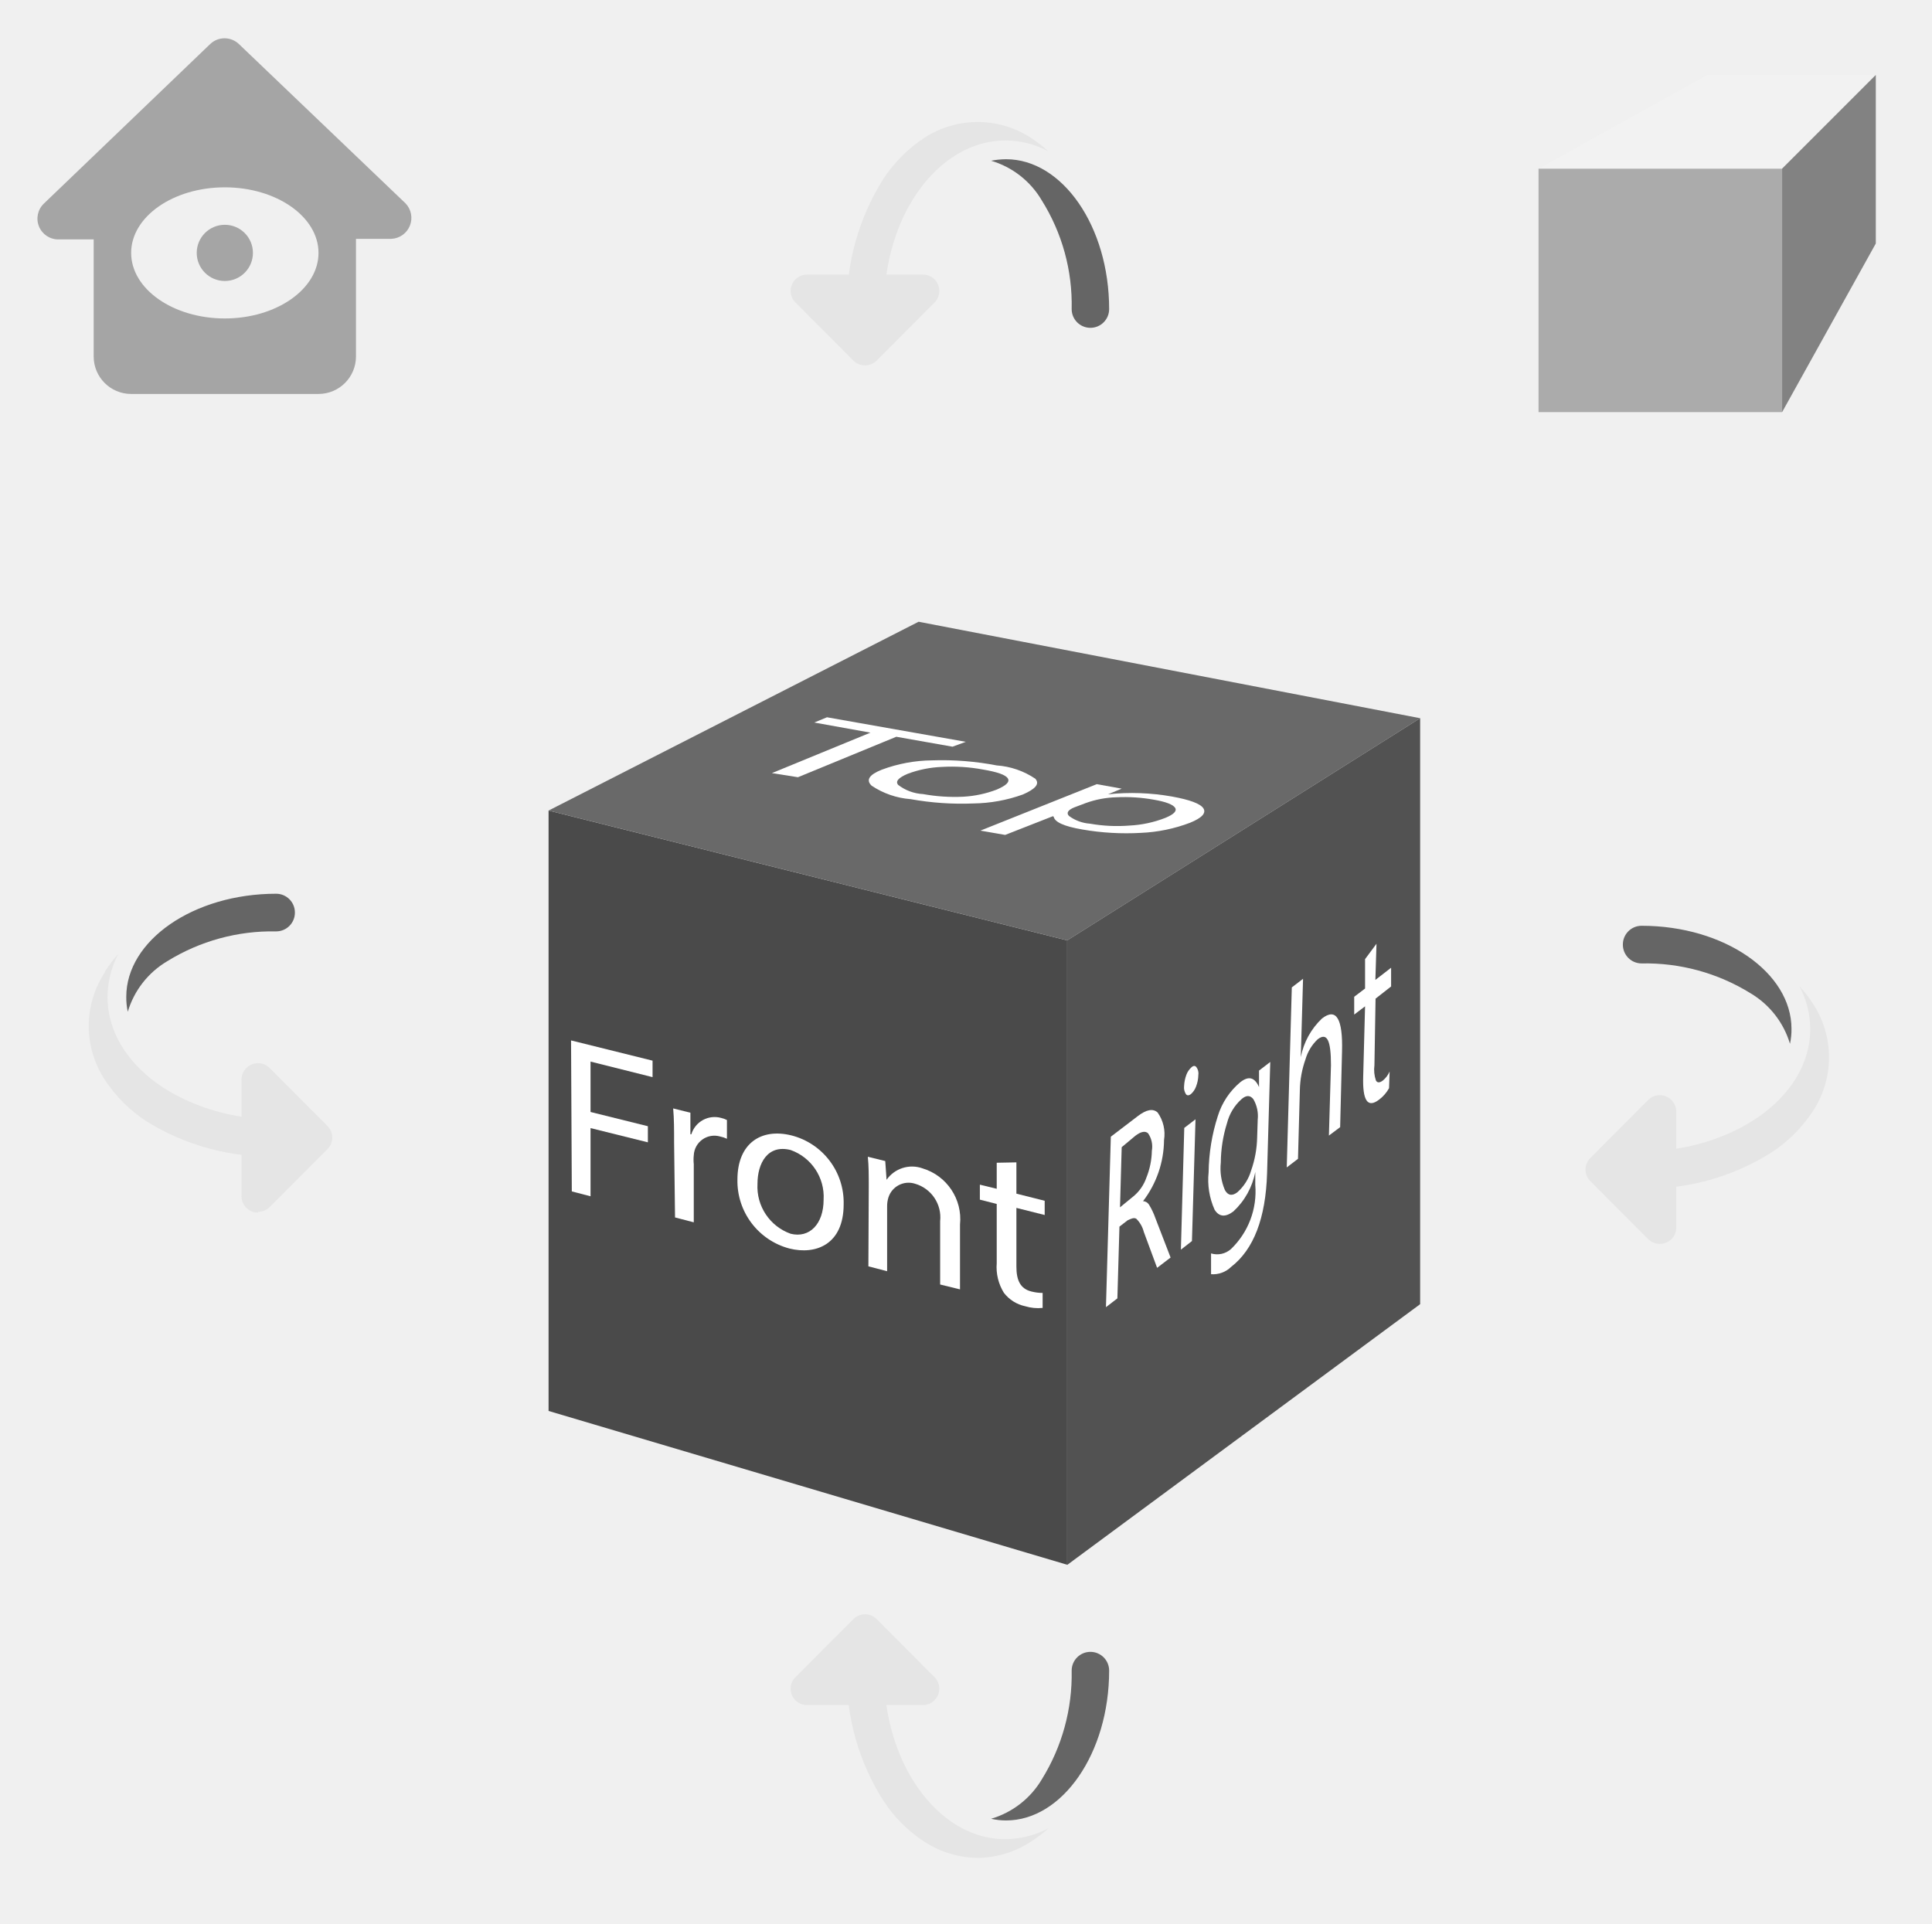
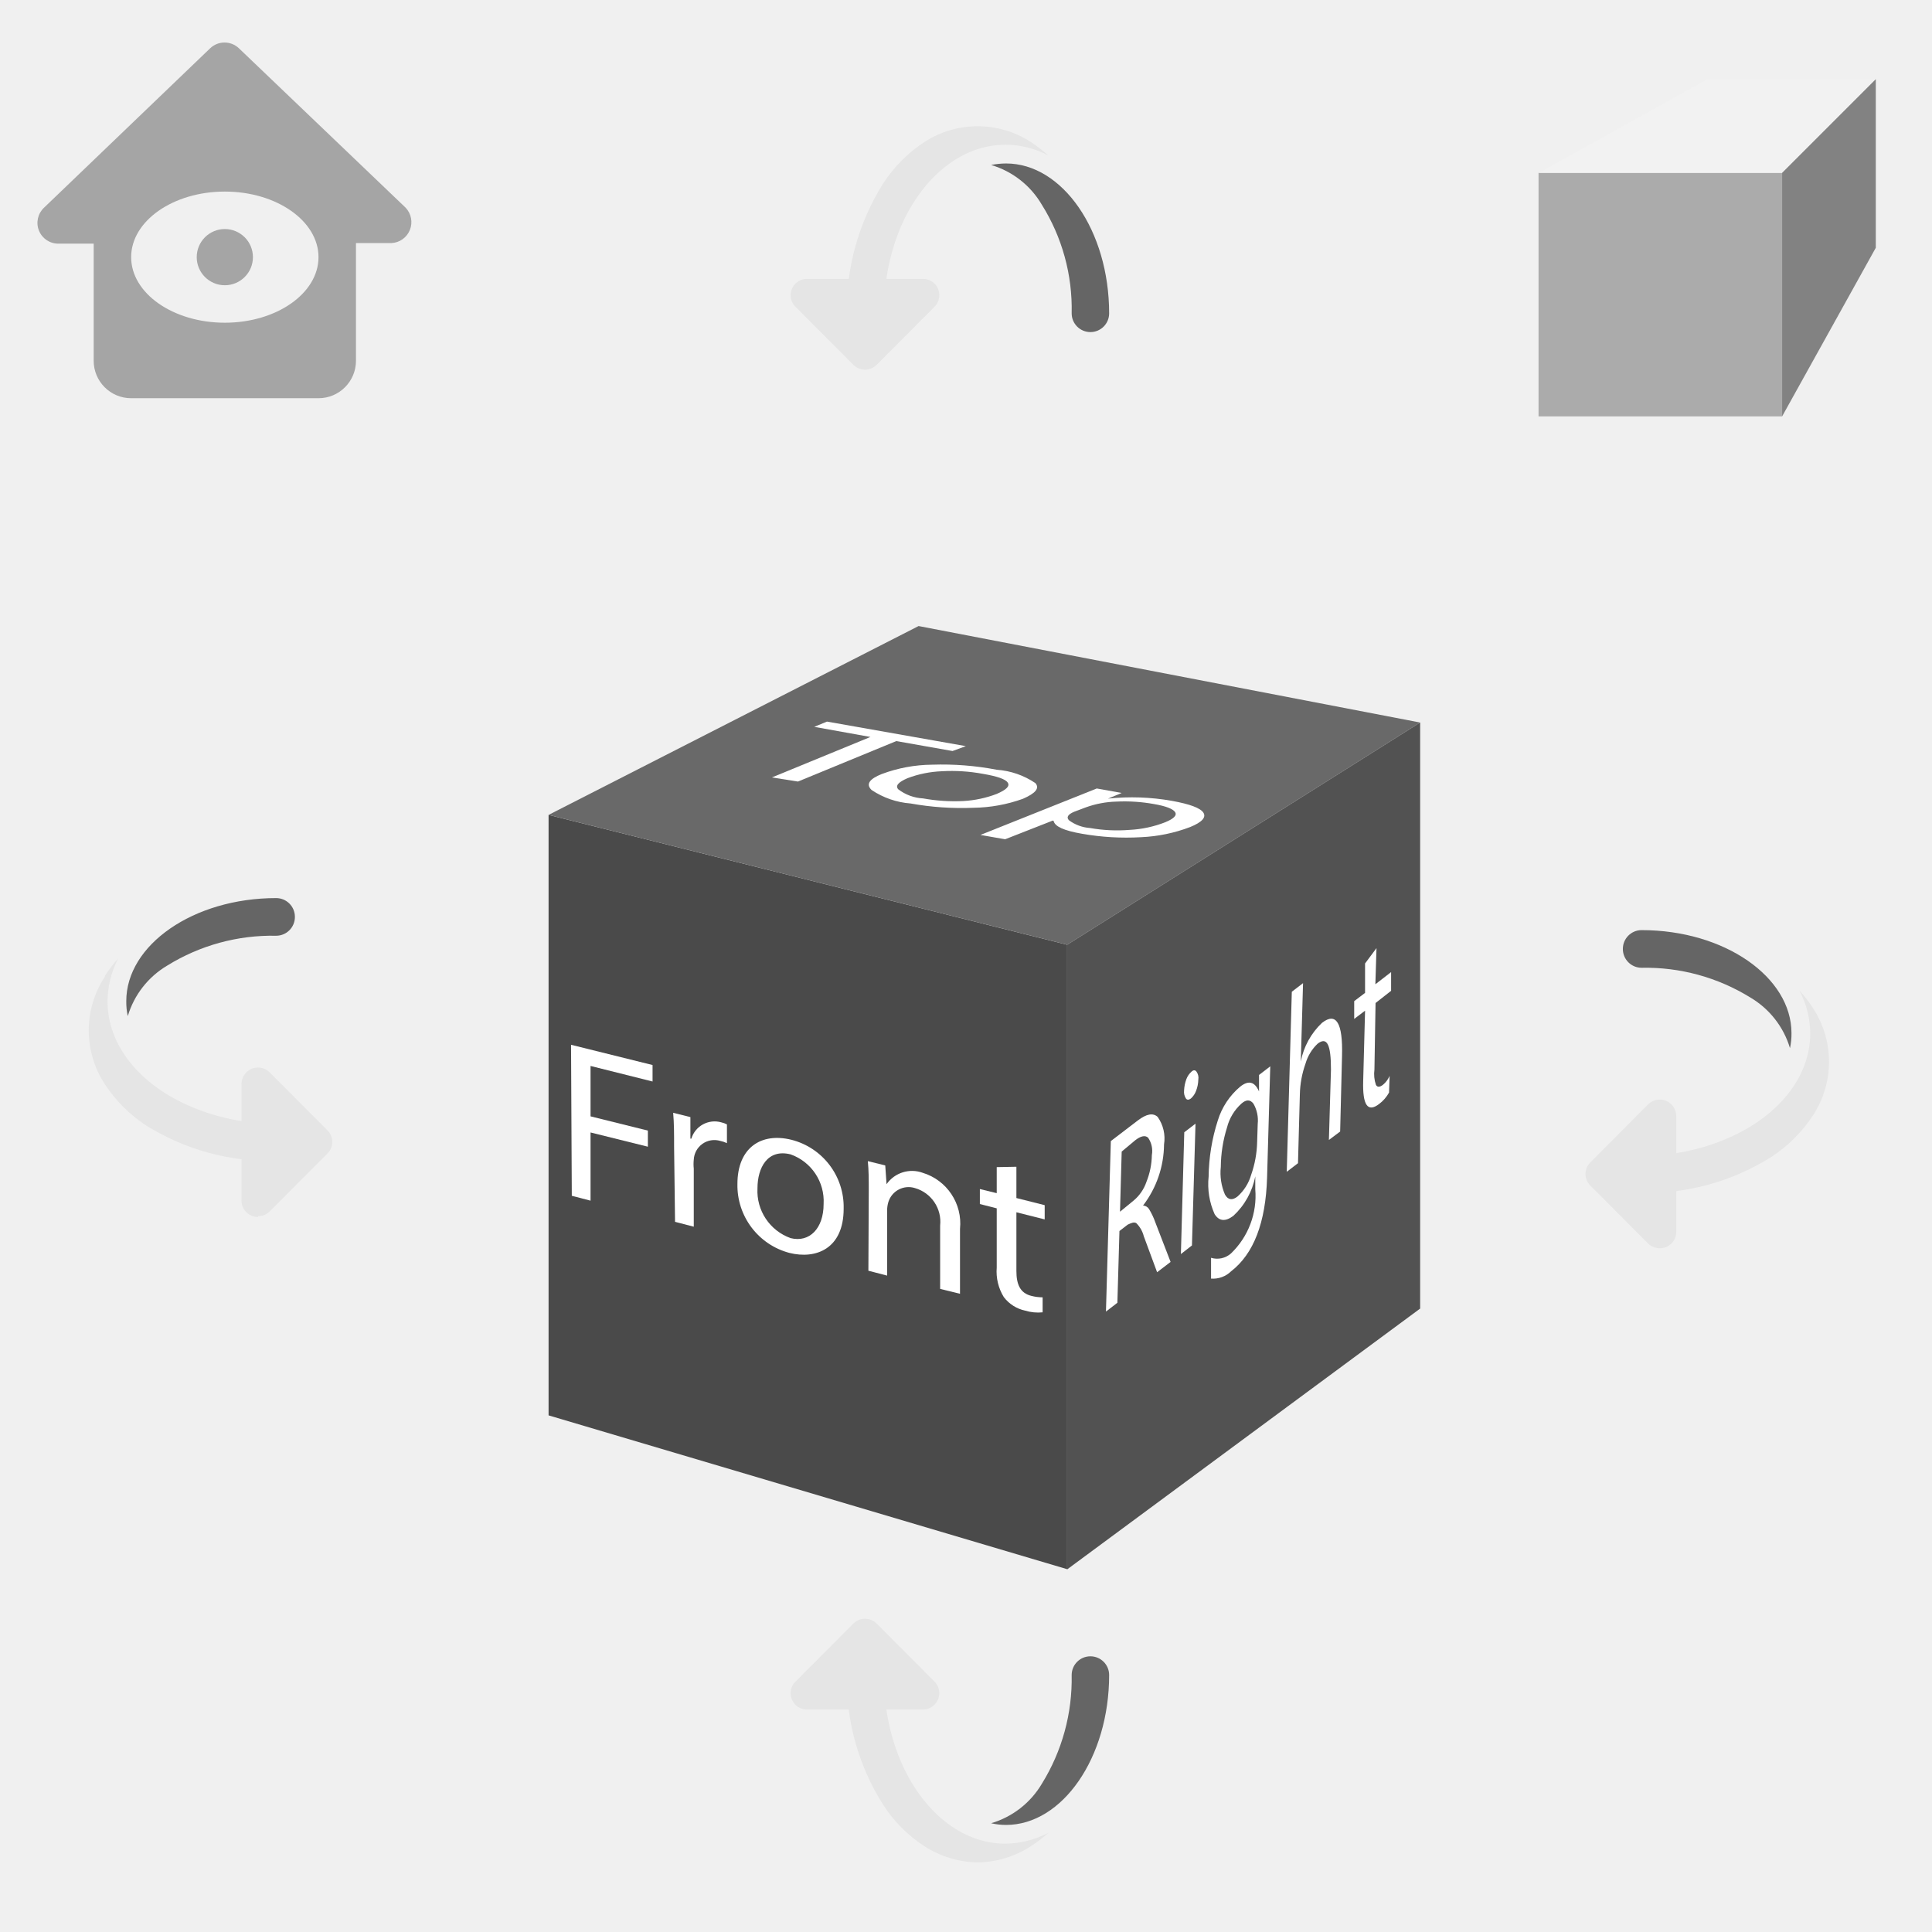
- <svg xmlns="http://www.w3.org/2000/svg" viewBox="0 0 103.12 102.67">
+ <svg xmlns="http://www.w3.org/2000/svg" width="150" height="150" viewBox="0 0 103.12 102.67">
  <defs>
    <style>.cls-1{fill:none;}.cls-2{fill:#656565;}.cls-3{fill:#e5e5e5;}.cls-4{opacity:0.8;}.cls-5{fill:#212121;}.cls-6{fill:#474747;}.cls-7{fill:#2b2b2b;}.cls-8{fill:#a5a5a5;}.cls-9{fill:#9a9a9a;}.cls-10{fill:#f2f2f2;}.cls-11{fill:#676767;}.cls-12{fill:#fff;}</style>
  </defs>
  <g id="Layer_1" data-name="Layer 1">
    <rect class="cls-1" x="41.2" y="3" width="20" height="20" />
    <path class="cls-2" d="M63,20.64a1,1,0,0,1-1-1,10.47,10.47,0,0,0-1.6-5.81,4.67,4.67,0,0,0-2.7-2.11,4.34,4.34,0,0,1,.8-.08c3,0,5.5,3.58,5.5,8A1,1,0,0,1,63,20.64Z" transform="translate(-4.8 -3.14)" />
    <path class="cls-3" d="M59.83,10.5a8.23,8.23,0,0,1,.93.72,4.81,4.81,0,0,0-2.29-.58c-2.37,0-4.44,1.75-5.58,4.36A11.27,11.27,0,0,0,52,19.64a1,1,0,0,1-2,0,12.64,12.64,0,0,1,1.93-6.92,7.63,7.63,0,0,1,2.2-2.22A5.22,5.22,0,0,1,59.83,10.5Z" transform="translate(-4.8 -3.14)" />
    <path class="cls-3" d="M47,18.67a.85.85,0,0,0,.26.62l3.09,3.1a.88.88,0,0,0,1.24,0l3.09-3.1a.88.88,0,0,0,0-1.24.87.87,0,0,0-.62-.25H47.88A.87.87,0,0,0,47,18.67Z" transform="translate(-4.8 -3.14)" />
    <rect class="cls-1" x="41.2" y="82.67" width="20" height="20" />
    <path class="cls-2" d="M63,91.32a1,1,0,0,0-1,1,10.62,10.62,0,0,1-1.59,5.8,4.68,4.68,0,0,1-2.71,2.11,3.57,3.57,0,0,0,.8.09c3,0,5.5-3.59,5.5-8A1,1,0,0,0,63,91.32Z" transform="translate(-4.8 -3.14)" />
    <path class="cls-3" d="M59.83,101.45a7.14,7.14,0,0,0,.93-.71,5.09,5.09,0,0,1-2.3.58c-2.36,0-4.43-1.75-5.57-4.37A11.19,11.19,0,0,1,52,92.32a1,1,0,0,0-2,0,12.44,12.44,0,0,0,1.93,6.91,7.39,7.39,0,0,0,2.2,2.22,5.37,5.37,0,0,0,2.88.87A5.32,5.32,0,0,0,59.83,101.45Z" transform="translate(-4.8 -3.14)" />
    <path class="cls-3" d="M47,93.28a.83.83,0,0,1,.26-.61l3.09-3.1a.88.88,0,0,1,1.24,0l3.09,3.1a.87.87,0,0,1,0,1.23.84.84,0,0,1-.62.26H47.87A.87.87,0,0,1,47,93.28Z" transform="translate(-4.8 -3.14)" />
    <path class="cls-2" d="M20.54,51.86a1,1,0,0,1-1,1,10.63,10.63,0,0,0-5.81,1.59,4.69,4.69,0,0,0-2.11,2.7,3.56,3.56,0,0,1-.08-.8c0-3,3.58-5.5,8-5.5a1,1,0,0,1,1,1Z" transform="translate(-4.8 -3.14)" />
    <path class="cls-3" d="M10.4,55a7.14,7.14,0,0,1,.71-.93,5,5,0,0,0-.57,2.3c0,2.36,1.74,4.43,4.36,5.57a11.2,11.2,0,0,0,4.64.94,1,1,0,1,1,0,2A12.52,12.52,0,0,1,12.62,63a7.66,7.66,0,0,1-2.22-2.21,5.22,5.22,0,0,1,0-5.75Z" transform="translate(-4.8 -3.14)" />
    <path class="cls-3" d="M18.57,67.83a.9.9,0,0,0,.62-.25l3.09-3.1a.87.87,0,0,0,0-1.23l-3.09-3.1a.88.88,0,0,0-1.24,0,.87.87,0,0,0-.26.62V67a.87.87,0,0,0,.88.87Z" transform="translate(-4.8 -3.14)" />
    <rect class="cls-1" x="81.12" y="47.4" width="20" height="20" />
    <path class="cls-2" d="M91.42,53.57a1,1,0,0,0,1,1,10.63,10.63,0,0,1,5.81,1.59,4.7,4.7,0,0,1,2.11,2.7,3.56,3.56,0,0,0,.08-.8c0-3-3.58-5.5-8-5.5a1,1,0,0,0-1,1Z" transform="translate(-4.8 -3.14)" />
    <path class="cls-3" d="M101.56,56.71a6.42,6.42,0,0,0-.72-.93,4.88,4.88,0,0,1,.58,2.3c0,2.36-1.75,4.43-4.36,5.57a11.2,11.2,0,0,1-4.64.94,1,1,0,1,0,0,2,12.52,12.52,0,0,0,6.92-1.92,7.66,7.66,0,0,0,2.22-2.21,5.22,5.22,0,0,0,0-5.75Z" transform="translate(-4.8 -3.14)" />
    <path class="cls-3" d="M93.39,69.54a.9.9,0,0,1-.62-.25l-3.09-3.1a.87.87,0,0,1,0-1.23l3.09-3.1a.88.88,0,0,1,1.24,0,.9.9,0,0,1,.26.62v6.19a.87.87,0,0,1-.88.87Z" transform="translate(-4.8 -3.14)" />
  </g>
  <g id="Layer_4" data-name="Layer 4">
    <g class="cls-4">
      <polygon class="cls-5" points="29.28 43.27 56.96 50.2 56.96 83.53 29.28 75.32 29.28 43.27" />
      <path class="cls-6" d="M61.76,53.34,34.08,46.41,53.83,36.33,80.6,41.48Z" transform="translate(-4.8 -3.14)" />
      <path class="cls-7" d="M61.76,53.34,80.6,41.48V72.76L61.76,86.68Z" transform="translate(-4.8 -3.14)" />
    </g>
    <rect class="cls-1" width="24" height="24" />
    <path class="cls-8" d="M26.45,14l-8.9-8.51a1.11,1.11,0,0,0-1.53,0L7.15,14a1.11,1.11,0,0,0,.77,1.92H9.8v6.25a2,2,0,0,0,2,2h10a2,2,0,0,0,2-2V15.89h1.89A1.12,1.12,0,0,0,26.45,14ZM16.8,20.14c-2.76,0-5-1.57-5-3.5s2.24-3.5,5-3.5,5,1.57,5,3.5S19.56,20.14,16.8,20.14Z" transform="translate(-4.8 -3.14)" />
    <circle class="cls-8" cx="12" cy="13.5" r="1.5" />
    <g class="cls-4">
      <rect class="cls-1" x="79.12" y="1" width="24" height="24" />
      <rect class="cls-9" x="82.12" y="9" width="13" height="13" />
      <path class="cls-10" d="M99.92,12.14h-13l9-5h9Z" transform="translate(-4.8 -3.14)" />
      <path class="cls-11" d="M104.92,7.14l-5,5v13l5-9Z" transform="translate(-4.8 -3.14)" />
    </g>
  </g>
  <g id="Layer_5" data-name="Layer 5">
    <path class="cls-12" d="M35.28,58.68l4.35,1.08v.88l-3.31-.83V62.5l3.06.76v.86l-3.06-.76V67l-1-.26Z" transform="translate(-4.8 -3.14)" />
    <path class="cls-12" d="M40.78,64.13c0-.68,0-1.27-.05-1.82l.92.23,0,1.15h.05a1.3,1.3,0,0,1,1.6-.87,1.17,1.17,0,0,1,.3.11v1a1.52,1.52,0,0,0-.36-.12,1.1,1.1,0,0,0-1.41,1,2.28,2.28,0,0,0,0,.48v3.1l-1-.26Z" transform="translate(-4.8 -3.14)" />
    <path class="cls-12" d="M49.83,67.43c0,2.14-1.48,2.71-2.89,2.36a3.73,3.73,0,0,1-2.78-3.68c0-1.94,1.27-2.76,2.88-2.36A3.7,3.7,0,0,1,49.83,67.43Zm-4.6-1.09A2.67,2.67,0,0,0,47,69c1,.25,1.76-.51,1.76-1.82A2.65,2.65,0,0,0,47,64.53C45.77,64.22,45.23,65.24,45.23,66.34Z" transform="translate(-4.8 -3.14)" />
    <path class="cls-12" d="M51.17,66.47c0-.6,0-1.09-.05-1.58l.93.23.07,1h0a1.66,1.66,0,0,1,1.92-.61,2.83,2.83,0,0,1,2,3v3.46l-1.06-.26V68.33a1.87,1.87,0,0,0-1.34-2,1.13,1.13,0,0,0-1.42.73,1.55,1.55,0,0,0-.07.47V71l-1-.26Z" transform="translate(-4.8 -3.14)" />
    <path class="cls-12" d="M59.05,65.19v1.67l1.51.38V68l-1.51-.38v3.13c0,.72.2,1.18.79,1.33a2.44,2.44,0,0,0,.61.08l0,.8a2.38,2.38,0,0,1-.93-.09,1.94,1.94,0,0,1-1.14-.72A2.6,2.6,0,0,1,58,70.57V67.41l-.9-.23v-.8l.9.22V65.21Z" transform="translate(-4.8 -3.14)" />
    <path class="cls-12" d="M67.28,70.27l-.72.55-.71-1.92a1.51,1.51,0,0,0-.4-.7c-.13-.08-.28,0-.46.08l-.44.34-.11,3.83-.61.47.26-9.1,1.44-1.1c.46-.35.81-.42,1.06-.19A2,2,0,0,1,66.93,64a5.44,5.44,0,0,1-1.12,3.26v0a.4.4,0,0,1,.32.19,3.81,3.81,0,0,1,.34.72Zm-2.61-5.89-.09,3.21L65.3,67a2.24,2.24,0,0,0,.69-1,4,4,0,0,0,.29-1.43,1.25,1.25,0,0,0-.2-.93c-.15-.14-.38-.1-.68.13Z" transform="translate(-4.8 -3.14)" />
    <path class="cls-12" d="M67.83,69.85l.18-6.5.6-.46-.19,6.5ZM68,61.12a2,2,0,0,1,.12-.6,1,1,0,0,1,.28-.41c.1-.09.19-.09.26,0a.57.57,0,0,1,.1.43,1.78,1.78,0,0,1-.12.6,1,1,0,0,1-.28.41c-.11.08-.2.08-.26,0A.65.65,0,0,1,68,61.12Z" transform="translate(-4.8 -3.14)" />
    <path class="cls-12" d="M72.43,65.77q-.11,3.6-1.92,5a1.38,1.38,0,0,1-1.07.39l0-1.11a1.11,1.11,0,0,0,1.06-.23,4.26,4.26,0,0,0,1.3-3.43l0-.69h0a3.86,3.86,0,0,1-1.17,2.11q-.64.48-1-.09a3.89,3.89,0,0,1-.32-2,10.18,10.18,0,0,1,.49-3A3.83,3.83,0,0,1,71,60.91c.45-.35.77-.26,1,.26h0l0-.88.6-.46Zm-.5-2.86a1.79,1.79,0,0,0-.23-1.09c-.17-.22-.38-.23-.64,0a2.57,2.57,0,0,0-.77,1.28,7.23,7.23,0,0,0-.33,2.1,2.93,2.93,0,0,0,.22,1.47c.16.29.39.33.67.11a2.47,2.47,0,0,0,.73-1.16,5.66,5.66,0,0,0,.32-1.76Z" transform="translate(-4.8 -3.14)" />
    <path class="cls-12" d="M76.33,63.31l-.6.45L75.84,60c0-1.31-.2-1.77-.71-1.38a2.37,2.37,0,0,0-.65,1.07,5.18,5.18,0,0,0-.3,1.64L74.08,65l-.6.46.27-9.61.6-.46-.12,4.18h0a3.84,3.84,0,0,1,1.13-2.06c.76-.59,1.12,0,1.07,1.77Z" transform="translate(-4.8 -3.14)" />
    <path class="cls-12" d="M78.94,61.23a1.93,1.93,0,0,1-.53.61c-.61.47-.89.06-.85-1.23l.1-3.75-.58.44,0-.95.58-.44,0-1.57.61-.82-.06,1.93.84-.65,0,1-.83.65L78.16,60a1.8,1.8,0,0,0,.08.82c.07.13.2.13.37,0a1.26,1.26,0,0,0,.36-.48Z" transform="translate(-4.8 -3.14)" />
    <path class="cls-12" d="M55.64,43l-3-.53-5.25,2.16L46,44.41l5.26-2.16-3-.54.68-.28,7.41,1.31Z" transform="translate(-4.8 -3.14)" />
    <path class="cls-12" d="M51.86,44.23a7.86,7.86,0,0,1,2.69-.5A15.48,15.48,0,0,1,58,44a4.21,4.21,0,0,1,2.06.71c.25.28,0,.55-.66.84a8.09,8.09,0,0,1-2.64.48,15.45,15.45,0,0,1-3.36-.23,4.32,4.32,0,0,1-2.08-.72C51,44.77,51.21,44.49,51.86,44.23Zm1.38.22c-.49.21-.66.4-.5.59a2.38,2.38,0,0,0,1.33.49,9.47,9.47,0,0,0,2.15.14A5.9,5.9,0,0,0,58,45.29c.51-.22.71-.41.59-.6s-.56-.34-1.32-.47a9.11,9.11,0,0,0-2.2-.14A5.8,5.8,0,0,0,53.24,44.45Z" transform="translate(-4.8 -3.14)" />
    <path class="cls-12" d="M61,46.71l-2.55,1-1.32-.23L63.34,45l1.33.24-.73.3h0a12.18,12.18,0,0,1,3.41.12q1.44.26,1.68.63c.16.25-.07.51-.71.77a8.39,8.39,0,0,1-2.62.54,13.69,13.69,0,0,1-3.13-.18c-1-.17-1.47-.4-1.53-.68Zm1.14-.47c-.34.14-.44.3-.28.46a2.14,2.14,0,0,0,1.12.41,8.31,8.31,0,0,0,2.11.1A6.06,6.06,0,0,0,67,46.8c.46-.19.63-.37.52-.54s-.49-.32-1.13-.43a8.86,8.86,0,0,0-2-.13,5.19,5.19,0,0,0-1.64.31Z" transform="translate(-4.8 -3.14)" />
  </g>
</svg>
